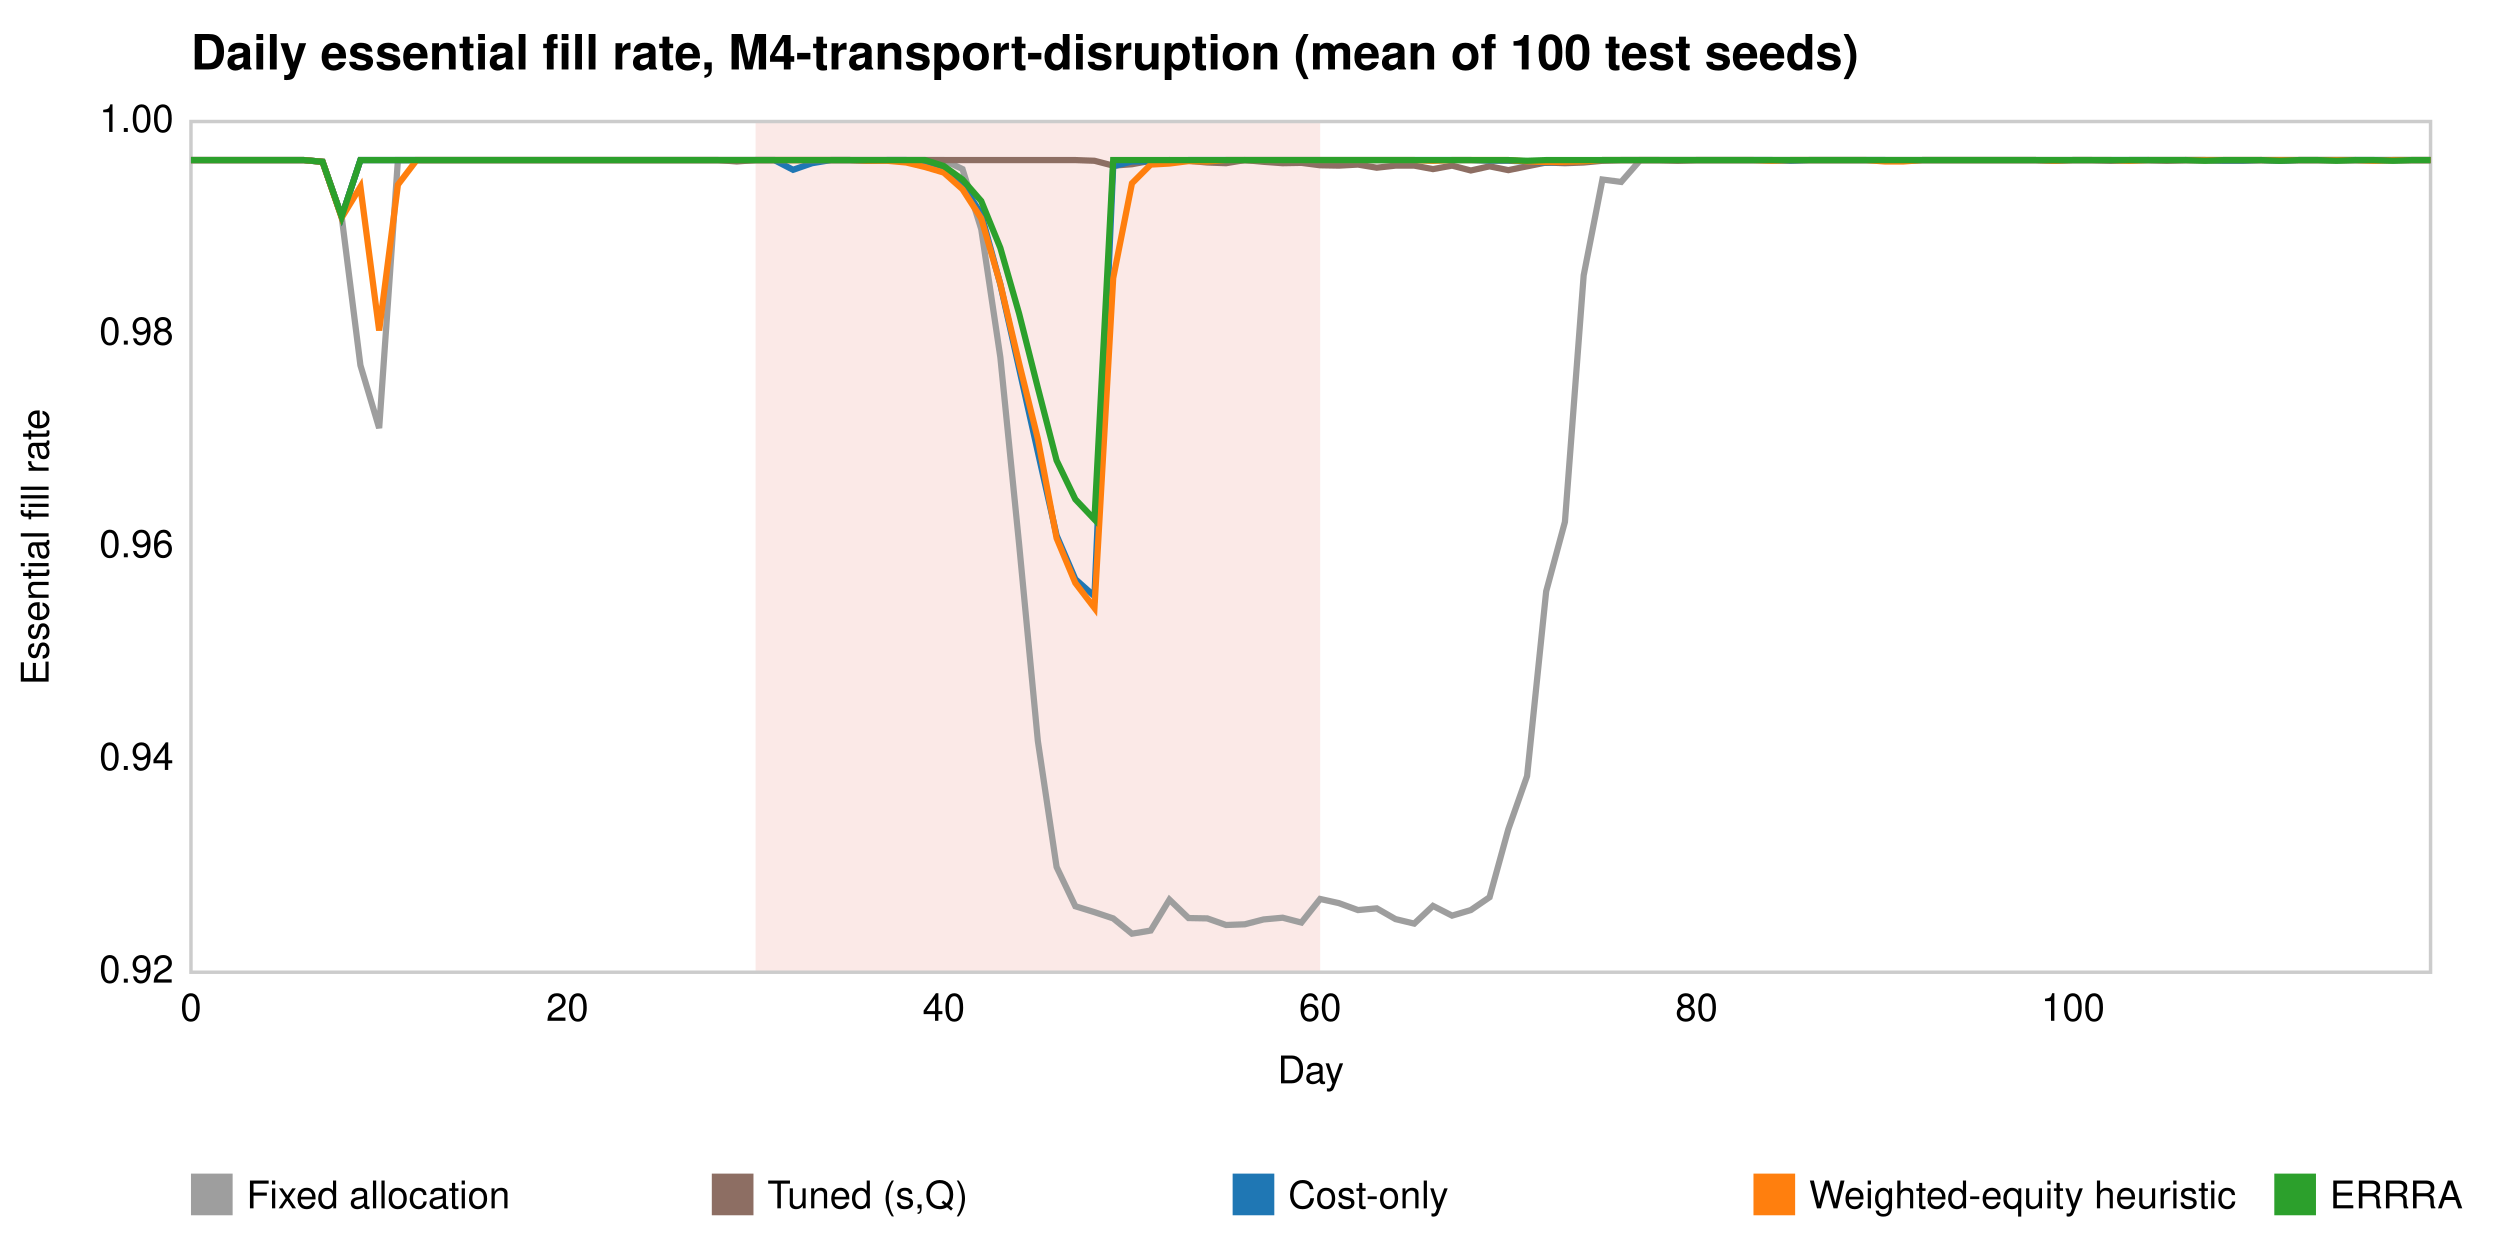
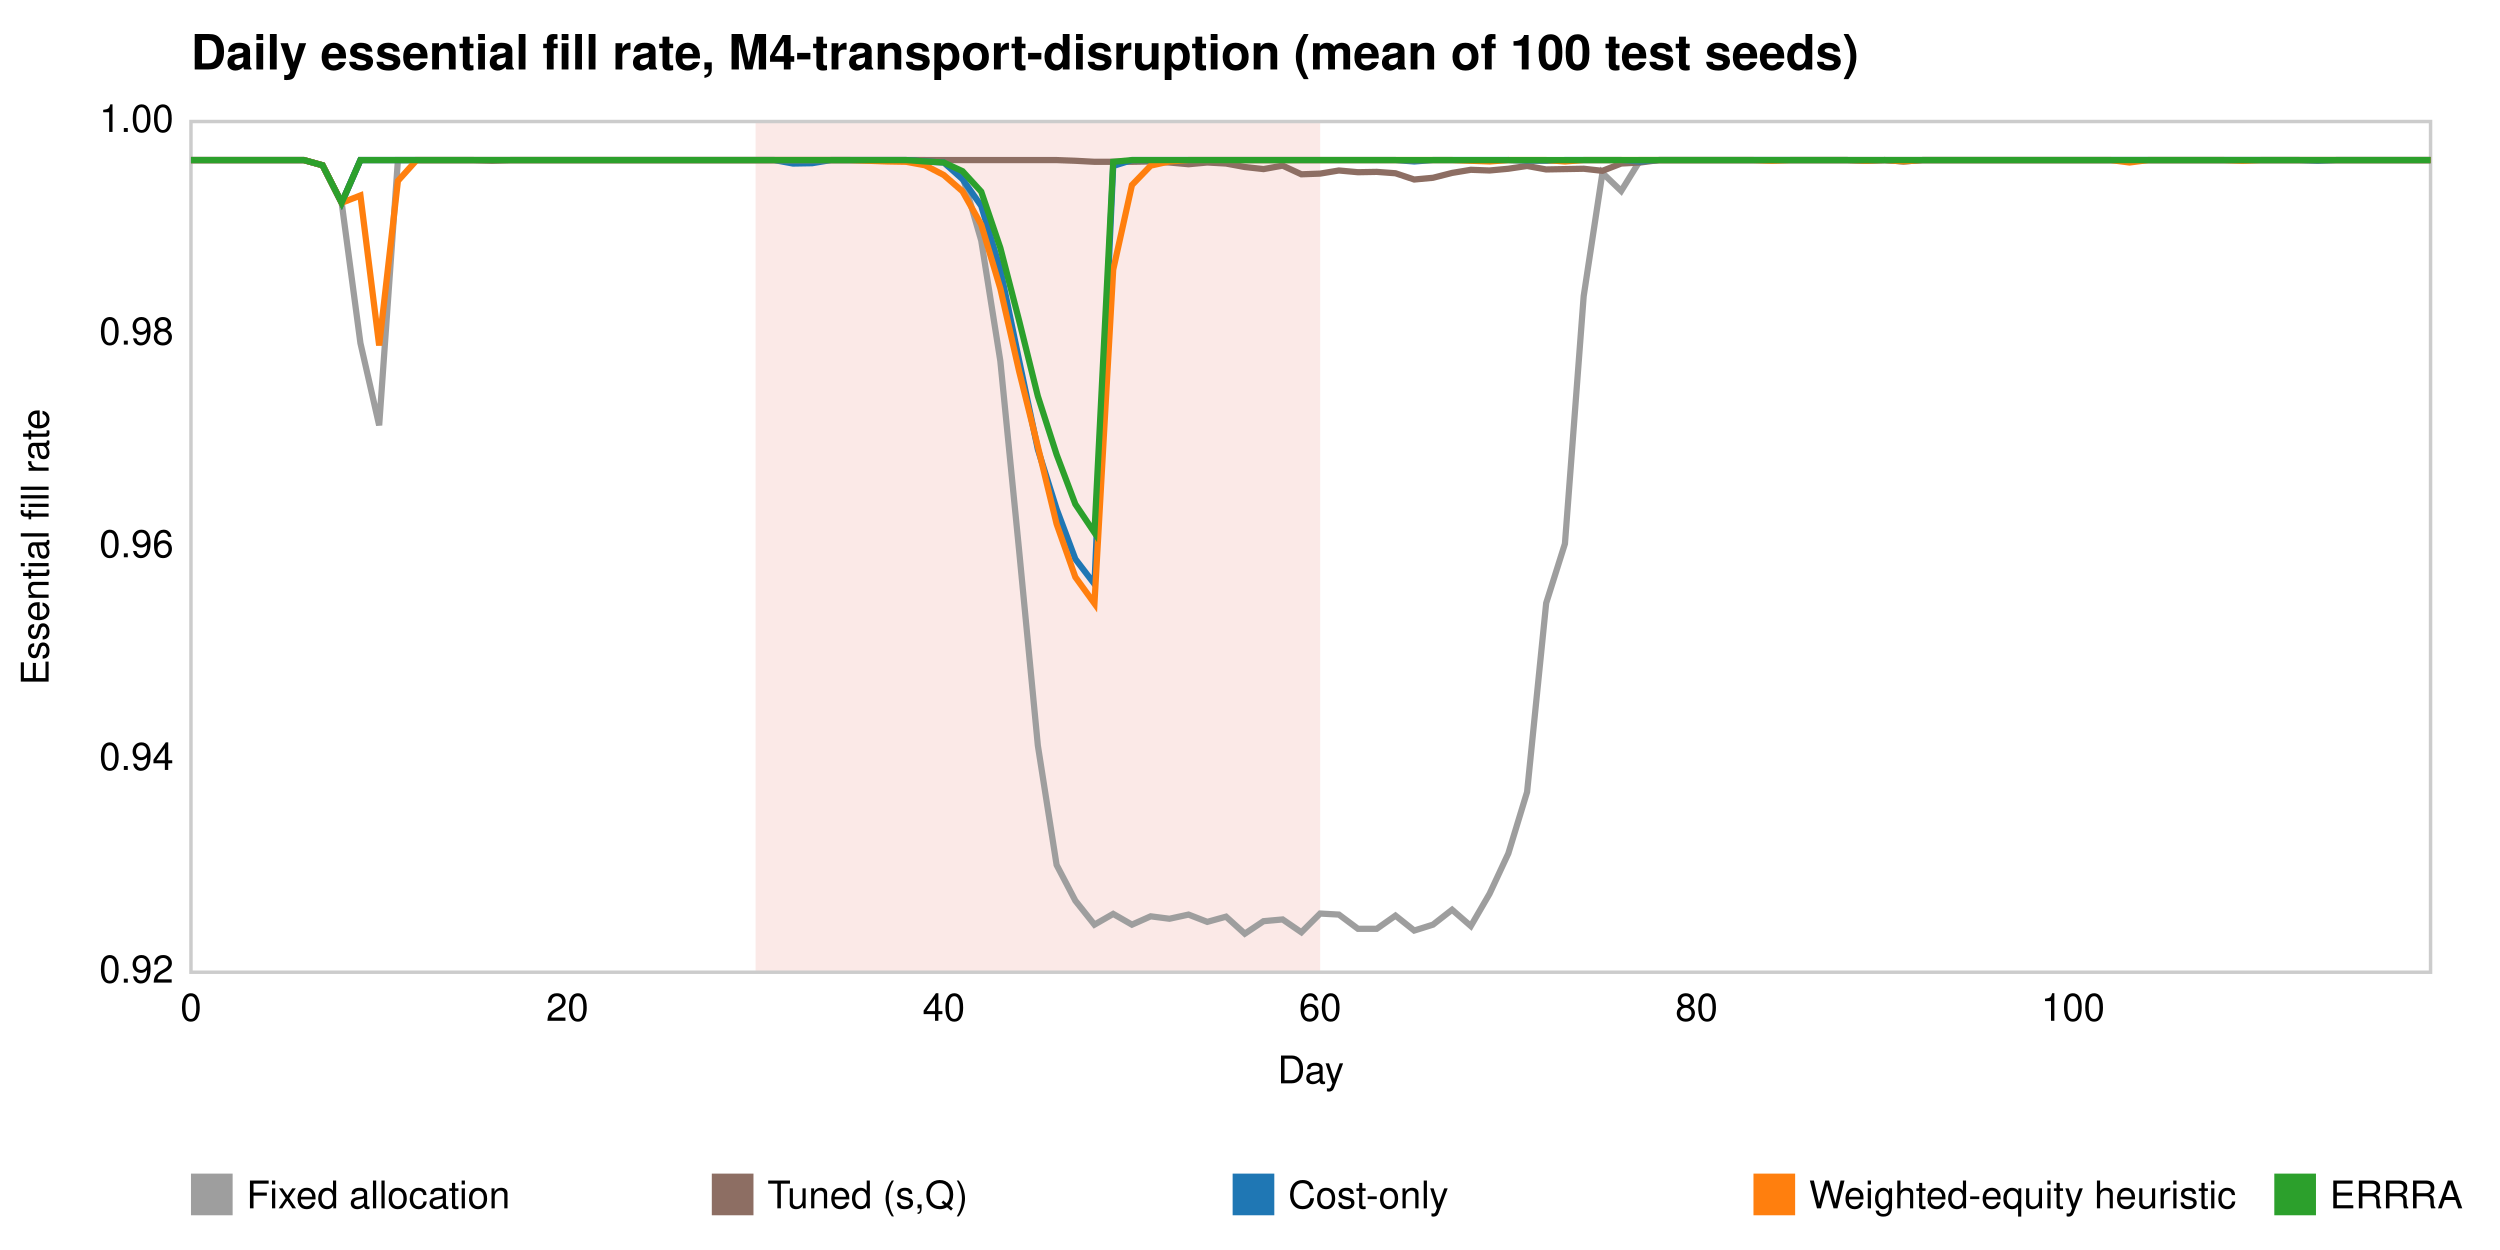
<svg xmlns="http://www.w3.org/2000/svg" width="720" height="360" viewBox="0 0 720 360" font-family="Helvetica, Arial, sans-serif" font-size="11">
  <rect width="100%" height="100%" fill="white" />
  <text x="55" y="20" font-size="14" font-weight="bold">Daily essential fill rate, M4-transport-disruption (mean of 100 test seeds)</text>
  <rect x="217.605" y="35" width="162.605" height="245" fill="#fbe9e7" />
  <rect x="55" y="35" width="645" height="245" fill="none" stroke="#ccc" />
  <text x="50" y="283" text-anchor="end">0.92</text>
  <text x="50" y="221.75" text-anchor="end">0.94</text>
  <text x="50" y="160.5" text-anchor="end">0.96</text>
  <text x="50" y="99.25" text-anchor="end">0.98</text>
  <text x="50" y="38" text-anchor="end">1.00</text>
  <text x="55" y="294" text-anchor="middle">0</text>
  <text x="163.403" y="294" text-anchor="middle">20</text>
  <text x="271.807" y="294" text-anchor="middle">40</text>
  <text x="380.21" y="294" text-anchor="middle">60</text>
  <text x="488.613" y="294" text-anchor="middle">80</text>
  <text x="597.017" y="294" text-anchor="middle">100</text>
-   <polyline fill="none" stroke="#9e9e9e" stroke-width="1.8" points="55.0,46.1 60.4,46.1 65.8,46.1 71.3,46.1 76.7,46.1 82.1,46.1 87.5,46.1 92.9,46.6 98.4,62.4 103.8,105.2 109.2,123.3 114.6,46.1 120.0,46.1 125.5,46.1 130.9,46.1 136.3,46.1 141.7,46.1 147.1,46.1 152.6,46.1 158.0,46.1 163.4,46.1 168.8,46.1 174.2,46.1 179.7,46.1 185.1,46.1 190.5,46.1 195.9,46.1 201.3,46.1 206.8,46.1 212.2,46.1 217.6,46.1 223.0,46.1 228.4,46.1 233.9,46.1 239.3,46.1 244.7,46.1 250.1,46.1 255.5,46.1 261.0,46.1 266.4,46.1 271.8,46.1 277.2,48.7 282.6,66.0 288.1,102.9 293.5,156.7 298.9,213.4 304.3,249.7 309.7,261.0 315.2,262.7 320.6,264.5 326.0,268.9 331.4,268.0 336.8,259.1 342.3,264.4 347.7,264.5 353.1,266.4 358.5,266.2 363.9,264.8 369.4,264.3 374.8,265.7 380.2,258.9 385.6,260.1 391.1,262.1 396.5,261.6 401.9,264.7 407.3,266.0 412.7,260.9 418.2,263.7 423.6,262.1 429.0,258.4 434.4,238.8 439.8,223.5 445.3,170.3 450.7,150.3 456.1,79.3 461.5,51.7 466.9,52.4 472.4,46.1 477.8,46.1 483.2,46.1 488.6,46.1 494.0,46.1 499.5,46.1 504.9,46.1 510.3,46.1 515.7,46.1 521.1,46.1 526.6,46.1 532.0,46.1 537.4,46.1 542.8,46.1 548.2,46.1 553.7,46.1 559.1,46.1 564.5,46.1 569.9,46.1 575.3,46.1 580.8,46.1 586.2,46.1 591.6,46.1 597.0,46.1 602.4,46.1 607.9,46.1 613.3,46.1 618.7,46.1 624.1,46.1 629.5,46.1 635.0,46.1 640.4,46.1 645.8,46.1 651.2,46.1 656.6,46.1 662.1,46.1 667.5,46.1 672.9,46.1 678.3,46.1 683.7,46.1 689.2,46.1 694.6,46.1 700.0,46.1" />
-   <polyline fill="none" stroke="#8d6e63" stroke-width="1.8" points="55.0,46.1 60.4,46.1 65.8,46.1 71.3,46.1 76.7,46.1 82.1,46.1 87.5,46.1 92.9,46.6 98.4,62.4 103.8,46.1 109.2,46.1 114.6,46.1 120.0,46.1 125.5,46.1 130.9,46.1 136.3,46.1 141.7,46.1 147.1,46.1 152.6,46.1 158.0,46.1 163.4,46.1 168.8,46.1 174.2,46.1 179.7,46.1 185.1,46.1 190.5,46.1 195.9,46.1 201.3,46.1 206.8,46.1 212.2,46.5 217.6,46.1 223.0,46.1 228.4,46.1 233.9,46.1 239.3,46.1 244.7,46.1 250.1,46.1 255.5,46.1 261.0,46.1 266.4,46.1 271.8,46.1 277.2,46.1 282.6,46.1 288.1,46.1 293.5,46.1 298.9,46.1 304.3,46.1 309.7,46.1 315.2,46.3 320.6,47.7 326.0,47.3 331.4,46.3 336.8,46.1 342.3,46.3 347.7,46.8 353.1,47.0 358.5,46.1 363.9,46.6 369.4,47.0 374.8,46.9 380.2,47.6 385.6,47.7 391.1,47.4 396.5,48.3 401.9,47.7 407.3,47.7 412.7,48.7 418.2,47.7 423.6,49.1 429.0,47.9 434.4,49.0 439.8,47.9 445.3,46.8 450.7,47.0 456.1,46.8 461.5,46.3 466.9,46.1 472.4,46.1 477.8,46.1 483.2,46.3 488.6,46.1 494.0,46.1 499.5,46.1 504.9,46.1 510.3,46.1 515.7,46.1 521.1,46.1 526.6,46.1 532.0,46.1 537.4,46.1 542.8,46.1 548.2,46.1 553.7,46.1 559.1,46.1 564.5,46.1 569.9,46.1 575.3,46.1 580.8,46.1 586.2,46.1 591.6,46.1 597.0,46.1 602.4,46.1 607.9,46.3 613.3,46.1 618.7,46.1 624.1,46.3 629.5,46.1 635.0,46.1 640.4,46.1 645.8,46.1 651.2,46.1 656.6,46.1 662.1,46.1 667.5,46.1 672.9,46.1 678.3,46.1 683.7,46.1 689.2,46.1 694.6,46.1 700.0,46.1" />
-   <polyline fill="none" stroke="#1f77b4" stroke-width="1.8" points="55.0,46.1 60.4,46.1 65.8,46.1 71.3,46.1 76.7,46.1 82.1,46.1 87.5,46.1 92.9,46.6 98.4,62.4 103.8,46.1 109.2,46.1 114.6,46.1 120.0,46.1 125.5,46.1 130.9,46.1 136.3,46.1 141.7,46.1 147.1,46.1 152.6,46.1 158.0,46.1 163.4,46.1 168.8,46.1 174.2,46.1 179.7,46.1 185.1,46.1 190.5,46.1 195.9,46.1 201.3,46.1 206.8,46.1 212.2,46.1 217.6,46.1 223.0,46.1 228.4,48.9 233.9,47.0 239.3,46.1 244.7,46.1 250.1,46.3 255.5,46.1 261.0,46.1 266.4,46.5 271.8,48.2 277.2,53.2 282.6,61.6 288.1,81.9 293.5,106.1 298.9,130.2 304.3,154.2 309.7,166.8 315.2,171.7 320.6,47.9 326.0,46.5 331.4,46.5 336.8,46.5 342.3,46.1 347.7,46.1 353.1,46.1 358.5,46.1 363.9,46.1 369.4,46.1 374.8,46.1 380.2,46.1 385.6,46.1 391.1,46.1 396.5,46.1 401.9,46.1 407.3,46.1 412.7,46.1 418.2,46.1 423.6,46.1 429.0,46.3 434.4,46.3 439.8,46.5 445.3,46.9 450.7,46.5 456.1,46.5 461.5,46.1 466.9,46.1 472.4,46.1 477.8,46.1 483.2,46.1 488.6,46.1 494.0,46.1 499.5,46.1 504.9,46.1 510.3,46.1 515.7,46.3 521.1,46.1 526.6,46.1 532.0,46.1 537.4,46.1 542.8,46.1 548.2,46.3 553.7,46.1 559.1,46.1 564.5,46.1 569.9,46.1 575.3,46.1 580.8,46.1 586.2,46.1 591.6,46.3 597.0,46.1 602.4,46.1 607.9,46.1 613.3,46.1 618.7,46.1 624.1,46.1 629.5,46.1 635.0,46.1 640.4,46.3 645.8,46.3 651.2,46.1 656.6,46.3 662.1,46.1 667.5,46.1 672.9,46.1 678.3,46.1 683.7,46.1 689.2,46.1 694.6,46.1 700.0,46.1" />
-   <polyline fill="none" stroke="#ff7f0e" stroke-width="1.8" points="55.0,46.1 60.4,46.1 65.8,46.1 71.3,46.1 76.7,46.1 82.1,46.1 87.5,46.1 92.9,46.6 98.4,62.7 103.8,53.8 109.2,95.2 114.6,53.2 120.0,46.1 125.5,46.1 130.9,46.1 136.3,46.1 141.7,46.1 147.1,46.1 152.6,46.1 158.0,46.1 163.4,46.1 168.8,46.1 174.2,46.1 179.7,46.1 185.1,46.1 190.5,46.1 195.9,46.1 201.3,46.1 206.8,46.1 212.2,46.1 217.6,46.1 223.0,46.1 228.4,46.1 233.9,46.1 239.3,46.1 244.7,46.1 250.1,46.3 255.5,46.3 261.0,46.8 266.4,48.1 271.8,49.7 277.2,54.5 282.6,62.9 288.1,81.8 293.5,104.6 298.9,126.4 304.3,155.0 309.7,167.9 315.2,175.1 320.6,80.1 326.0,52.8 331.4,47.4 336.8,47.1 342.3,46.4 347.7,46.5 353.1,46.1 358.5,46.1 363.9,46.1 369.4,46.1 374.8,46.1 380.2,46.1 385.6,46.1 391.1,46.1 396.5,46.1 401.9,46.1 407.3,46.1 412.7,46.3 418.2,46.1 423.6,46.1 429.0,46.1 434.4,46.1 439.8,46.5 445.3,46.7 450.7,46.6 456.1,46.5 461.5,46.1 466.9,46.1 472.4,46.1 477.8,46.1 483.2,46.1 488.6,46.1 494.0,46.1 499.5,46.1 504.9,46.1 510.3,46.3 515.7,46.1 521.1,46.1 526.6,46.1 532.0,46.1 537.4,46.1 542.8,46.5 548.2,46.5 553.7,46.1 559.1,46.1 564.5,46.1 569.9,46.1 575.3,46.1 580.8,46.1 586.2,46.1 591.6,46.3 597.0,46.1 602.4,46.1 607.9,46.1 613.3,46.3 618.7,46.1 624.1,46.1 629.5,46.1 635.0,46.1 640.4,46.1 645.8,46.1 651.2,46.1 656.6,46.1 662.1,46.1 667.5,46.1 672.9,46.1 678.3,46.1 683.7,46.3 689.2,46.1 694.6,46.1 700.0,46.1" />
-   <polyline fill="none" stroke="#2ca02c" stroke-width="1.8" points="55.0,46.1 60.4,46.1 65.8,46.1 71.3,46.1 76.7,46.1 82.1,46.1 87.5,46.1 92.9,46.6 98.4,62.4 103.8,46.1 109.2,46.1 114.6,46.1 120.0,46.1 125.5,46.1 130.9,46.1 136.3,46.1 141.7,46.1 147.1,46.1 152.6,46.1 158.0,46.1 163.4,46.1 168.8,46.1 174.2,46.1 179.7,46.1 185.1,46.1 190.5,46.1 195.9,46.1 201.3,46.1 206.8,46.1 212.2,46.1 217.6,46.1 223.0,46.1 228.4,46.1 233.9,46.1 239.3,46.1 244.7,46.1 250.1,46.1 255.5,46.1 261.0,46.1 266.4,46.1 271.8,47.8 277.2,51.7 282.6,57.9 288.1,71.4 293.5,90.3 298.9,111.7 304.3,132.6 309.7,143.8 315.2,149.6 320.6,46.1 326.0,46.1 331.4,46.1 336.8,46.1 342.3,46.1 347.7,46.1 353.1,46.1 358.5,46.1 363.9,46.1 369.4,46.1 374.8,46.1 380.2,46.1 385.6,46.1 391.1,46.1 396.5,46.1 401.9,46.1 407.3,46.1 412.7,46.1 418.2,46.1 423.6,46.1 429.0,46.1 434.4,46.1 439.8,46.3 445.3,46.1 450.7,46.1 456.1,46.1 461.5,46.1 466.9,46.1 472.4,46.1 477.8,46.1 483.2,46.1 488.6,46.1 494.0,46.1 499.5,46.1 504.9,46.1 510.3,46.1 515.7,46.1 521.1,46.1 526.6,46.1 532.0,46.1 537.4,46.1 542.8,46.1 548.2,46.1 553.7,46.1 559.1,46.1 564.5,46.1 569.9,46.1 575.3,46.1 580.8,46.1 586.2,46.1 591.6,46.1 597.0,46.1 602.4,46.1 607.9,46.1 613.3,46.1 618.7,46.1 624.1,46.1 629.5,46.1 635.0,46.3 640.4,46.1 645.8,46.1 651.2,46.1 656.6,46.3 662.1,46.1 667.5,46.1 672.9,46.3 678.3,46.1 683.7,46.1 689.2,46.3 694.6,46.1 700.0,46.1" />
+   <polyline fill="none" stroke="#9e9e9e" stroke-width="1.8" points="55.0,46.1 60.4,46.1 65.8,46.1 71.3,46.1 76.7,46.1 82.1,46.1 87.5,46.1 92.9,47.6 98.4,58.4 103.8,98.8 109.2,122.5 114.6,46.1 120.0,46.1 125.5,46.1 130.9,46.1 136.3,46.1 141.7,46.1 147.1,46.1 152.6,46.1 158.0,46.1 163.4,46.1 168.8,46.1 174.2,46.1 179.7,46.1 185.1,46.1 190.5,46.1 195.9,46.1 201.3,46.1 206.8,46.1 212.2,46.1 217.6,46.1 223.0,46.1 228.4,46.1 233.9,46.1 239.3,46.1 244.7,46.1 250.1,46.1 255.5,46.1 261.0,46.1 266.4,46.1 271.8,46.4 277.2,50.7 282.6,69.3 288.1,104.0 293.5,158.5 298.9,214.7 304.3,249.1 309.7,259.4 315.2,266.3 320.6,263.2 326.0,266.3 331.4,263.9 336.8,264.6 342.3,263.4 347.7,265.5 353.1,264.0 358.5,268.9 363.9,265.3 369.4,264.8 374.8,268.5 380.2,263.1 385.6,263.4 391.1,267.5 396.5,267.5 401.9,263.7 407.3,268.0 412.7,266.3 418.2,262.0 423.6,266.7 429.0,257.4 434.4,245.8 439.8,228.1 445.3,173.7 450.7,156.6 456.1,85.3 461.5,49.8 466.9,55.0 472.4,46.1 477.8,46.1 483.2,46.1 488.6,46.1 494.0,46.1 499.5,46.1 504.9,46.1 510.3,46.1 515.7,46.1 521.1,46.1 526.6,46.1 532.0,46.1 537.4,46.1 542.8,46.1 548.2,46.1 553.7,46.1 559.1,46.1 564.5,46.1 569.9,46.1 575.3,46.1 580.8,46.1 586.2,46.1 591.6,46.1 597.0,46.1 602.4,46.1 607.9,46.1 613.3,46.1 618.7,46.1 624.1,46.1 629.5,46.1 635.0,46.1 640.4,46.1 645.8,46.1 651.2,46.1 656.6,46.1 662.1,46.1 667.5,46.1 672.9,46.1 678.3,46.1 683.7,46.1 689.2,46.1 694.6,46.1 700.0,46.1" />
+   <polyline fill="none" stroke="#8d6e63" stroke-width="1.8" points="55.0,46.1 60.4,46.1 65.8,46.1 71.3,46.1 76.7,46.1 82.1,46.1 87.5,46.1 92.9,47.6 98.4,58.4 103.8,46.1 109.2,46.1 114.6,46.1 120.0,46.1 125.5,46.1 130.9,46.1 136.3,46.1 141.7,46.3 147.1,46.1 152.6,46.1 158.0,46.1 163.4,46.1 168.8,46.1 174.2,46.1 179.7,46.1 185.1,46.1 190.5,46.1 195.9,46.1 201.3,46.1 206.8,46.1 212.2,46.1 217.6,46.1 223.0,46.1 228.4,46.1 233.9,46.1 239.3,46.1 244.7,46.1 250.1,46.1 255.5,46.1 261.0,46.1 266.4,46.1 271.8,46.1 277.2,46.1 282.6,46.1 288.1,46.1 293.5,46.1 298.9,46.1 304.3,46.1 309.7,46.3 315.2,46.6 320.6,46.6 326.0,46.6 331.4,46.5 336.8,46.8 342.3,47.3 347.7,46.8 353.1,47.1 358.5,48.1 363.9,48.7 369.4,47.7 374.8,50.2 380.2,50.0 385.6,49.1 391.1,49.6 396.5,49.5 401.9,49.9 407.3,51.7 412.7,51.2 418.2,49.8 423.6,48.9 429.0,49.1 434.4,48.6 439.8,47.8 445.3,48.8 450.7,48.7 456.1,48.6 461.5,49.2 466.9,47.1 472.4,46.8 477.8,46.1 483.2,46.1 488.6,46.1 494.0,46.1 499.5,46.1 504.9,46.1 510.3,46.1 515.7,46.1 521.1,46.1 526.6,46.1 532.0,46.1 537.4,46.1 542.8,46.1 548.2,46.1 553.7,46.1 559.1,46.1 564.5,46.1 569.9,46.1 575.3,46.1 580.8,46.1 586.2,46.1 591.6,46.1 597.0,46.1 602.4,46.1 607.9,46.1 613.3,46.1 618.7,46.1 624.1,46.1 629.5,46.1 635.0,46.1 640.4,46.1 645.8,46.1 651.2,46.1 656.6,46.1 662.1,46.1 667.5,46.1 672.9,46.1 678.3,46.1 683.7,46.1 689.2,46.1 694.6,46.1 700.0,46.1" />
+   <polyline fill="none" stroke="#1f77b4" stroke-width="1.8" points="55.0,46.1 60.4,46.1 65.8,46.1 71.3,46.1 76.7,46.1 82.1,46.1 87.5,46.1 92.9,47.6 98.4,58.4 103.8,46.1 109.2,46.1 114.6,46.1 120.0,46.1 125.5,46.1 130.9,46.1 136.3,46.1 141.7,46.1 147.1,46.1 152.6,46.1 158.0,46.1 163.4,46.1 168.8,46.1 174.2,46.1 179.7,46.1 185.1,46.1 190.5,46.1 195.9,46.1 201.3,46.1 206.8,46.1 212.2,46.1 217.6,46.1 223.0,46.1 228.4,47.1 233.9,47.0 239.3,46.1 244.7,46.1 250.1,46.1 255.5,46.1 261.0,46.1 266.4,46.5 271.8,46.8 277.2,51.6 282.6,59.3 288.1,77.6 293.5,103.8 298.9,129.4 304.3,146.6 309.7,161.0 315.2,168.2 320.6,47.8 326.0,46.1 331.4,46.1 336.8,46.1 342.3,46.1 347.7,46.1 353.1,46.1 358.5,46.1 363.9,46.1 369.4,46.1 374.8,46.1 380.2,46.1 385.6,46.1 391.1,46.1 396.5,46.1 401.9,46.1 407.3,46.5 412.7,46.1 418.2,46.1 423.6,46.1 429.0,46.1 434.4,46.1 439.8,46.3 445.3,46.3 450.7,46.1 456.1,46.1 461.5,46.1 466.9,46.1 472.4,46.5 477.8,46.1 483.2,46.1 488.6,46.1 494.0,46.1 499.5,46.1 504.9,46.1 510.3,46.1 515.7,46.1 521.1,46.1 526.6,46.1 532.0,46.1 537.4,46.3 542.8,46.1 548.2,46.5 553.7,46.1 559.1,46.1 564.5,46.1 569.9,46.1 575.3,46.1 580.8,46.1 586.2,46.1 591.6,46.1 597.0,46.1 602.4,46.1 607.9,46.1 613.3,46.1 618.7,46.1 624.1,46.1 629.5,46.1 635.0,46.1 640.4,46.1 645.8,46.1 651.2,46.1 656.6,46.1 662.1,46.1 667.5,46.3 672.9,46.1 678.3,46.1 683.7,46.1 689.2,46.1 694.6,46.1 700.0,46.1" />
+   <polyline fill="none" stroke="#ff7f0e" stroke-width="1.8" points="55.0,46.1 60.4,46.1 65.8,46.1 71.3,46.1 76.7,46.1 82.1,46.1 87.5,46.1 92.9,47.6 98.4,58.4 103.8,56.3 109.2,99.5 114.6,52.1 120.0,46.1 125.5,46.1 130.9,46.1 136.3,46.1 141.7,46.1 147.1,46.1 152.6,46.1 158.0,46.1 163.4,46.1 168.8,46.1 174.2,46.1 179.7,46.1 185.1,46.1 190.5,46.1 195.9,46.1 201.3,46.1 206.8,46.1 212.2,46.1 217.6,46.1 223.0,46.1 228.4,46.1 233.9,46.1 239.3,46.1 244.7,46.1 250.1,46.3 255.5,46.5 261.0,46.6 266.4,47.6 271.8,50.4 277.2,55.1 282.6,64.7 288.1,83.1 293.5,106.9 298.9,128.6 304.3,150.9 309.7,166.2 315.2,173.8 320.6,77.7 326.0,53.3 331.4,47.7 336.8,46.5 342.3,46.1 347.7,46.1 353.1,46.1 358.5,46.1 363.9,46.1 369.4,46.1 374.8,46.1 380.2,46.1 385.6,46.1 391.1,46.1 396.5,46.1 401.9,46.1 407.3,46.1 412.7,46.1 418.2,46.1 423.6,46.3 429.0,46.5 434.4,46.1 439.8,46.1 445.3,46.1 450.7,46.5 456.1,46.1 461.5,46.1 466.9,46.1 472.4,46.1 477.8,46.1 483.2,46.1 488.6,46.1 494.0,46.1 499.5,46.1 504.9,46.1 510.3,46.3 515.7,46.1 521.1,46.1 526.6,46.1 532.0,46.1 537.4,46.3 542.8,46.1 548.2,46.5 553.7,46.1 559.1,46.1 564.5,46.1 569.9,46.1 575.3,46.1 580.8,46.1 586.2,46.1 591.6,46.1 597.0,46.1 602.4,46.1 607.9,46.1 613.3,46.8 618.7,46.1 624.1,46.1 629.5,46.1 635.0,46.1 640.4,46.1 645.8,46.3 651.2,46.1 656.6,46.1 662.1,46.1 667.5,46.1 672.9,46.1 678.3,46.1 683.7,46.1 689.2,46.1 694.6,46.1 700.0,46.1" />
+   <polyline fill="none" stroke="#2ca02c" stroke-width="1.8" points="55.0,46.1 60.4,46.1 65.8,46.1 71.3,46.1 76.7,46.1 82.1,46.1 87.5,46.1 92.9,47.6 98.4,58.4 103.8,46.1 109.2,46.1 114.6,46.1 120.0,46.1 125.5,46.1 130.9,46.1 136.3,46.1 141.7,46.1 147.1,46.1 152.6,46.1 158.0,46.1 163.4,46.1 168.8,46.1 174.2,46.1 179.7,46.1 185.1,46.1 190.5,46.1 195.9,46.1 201.3,46.1 206.8,46.1 212.2,46.1 217.6,46.1 223.0,46.1 228.4,46.1 233.9,46.1 239.3,46.1 244.7,46.1 250.1,46.1 255.5,46.1 261.0,46.1 266.4,46.5 271.8,46.8 277.2,49.3 282.6,55.2 288.1,71.4 293.5,92.3 298.9,114.1 304.3,130.9 309.7,145.2 315.2,153.4 320.6,46.6 326.0,46.1 331.4,46.1 336.8,46.1 342.3,46.1 347.7,46.1 353.1,46.1 358.5,46.1 363.9,46.1 369.4,46.1 374.8,46.1 380.2,46.1 385.6,46.1 391.1,46.1 396.5,46.1 401.9,46.1 407.3,46.1 412.7,46.1 418.2,46.1 423.6,46.1 429.0,46.1 434.4,46.1 439.8,46.1 445.3,46.1 450.7,46.1 456.1,46.1 461.5,46.1 466.9,46.1 472.4,46.1 477.8,46.1 483.2,46.1 488.6,46.1 494.0,46.1 499.5,46.1 504.9,46.1 510.3,46.1 515.7,46.1 521.1,46.1 526.6,46.1 532.0,46.1 537.4,46.1 542.8,46.1 548.2,46.1 553.7,46.1 559.1,46.1 564.5,46.1 569.9,46.1 575.3,46.1 580.8,46.1 586.2,46.1 591.6,46.1 597.0,46.1 602.4,46.1 607.9,46.1 613.3,46.1 618.7,46.1 624.1,46.1 629.5,46.1 635.0,46.1 640.4,46.1 645.8,46.1 651.2,46.1 656.6,46.1 662.1,46.1 667.5,46.1 672.9,46.1 678.3,46.1 683.7,46.1 689.2,46.1 694.6,46.1 700.0,46.1" />
  <text x="377.5" y="312" text-anchor="middle">Day</text>
  <text transform="translate(14,157.5) rotate(-90)" text-anchor="middle">Essential fill rate</text>
  <g transform="translate(55,338)">
    <rect width="12" height="12" fill="#9e9e9e" />
    <text x="16" y="10">Fixed allocation</text>
  </g>
  <g transform="translate(205,338)">
    <rect width="12" height="12" fill="#8d6e63" />
    <text x="16" y="10">Tuned (s,Q)</text>
  </g>
  <g transform="translate(355,338)">
    <rect width="12" height="12" fill="#1f77b4" />
    <text x="16" y="10">Cost-only</text>
  </g>
  <g transform="translate(505,338)">
    <rect width="12" height="12" fill="#ff7f0e" />
    <text x="16" y="10">Weighted-equity heuristic</text>
  </g>
  <g transform="translate(655,338)">
    <rect width="12" height="12" fill="#2ca02c" />
    <text x="16" y="10">ERRRA</text>
  </g>
</svg>
